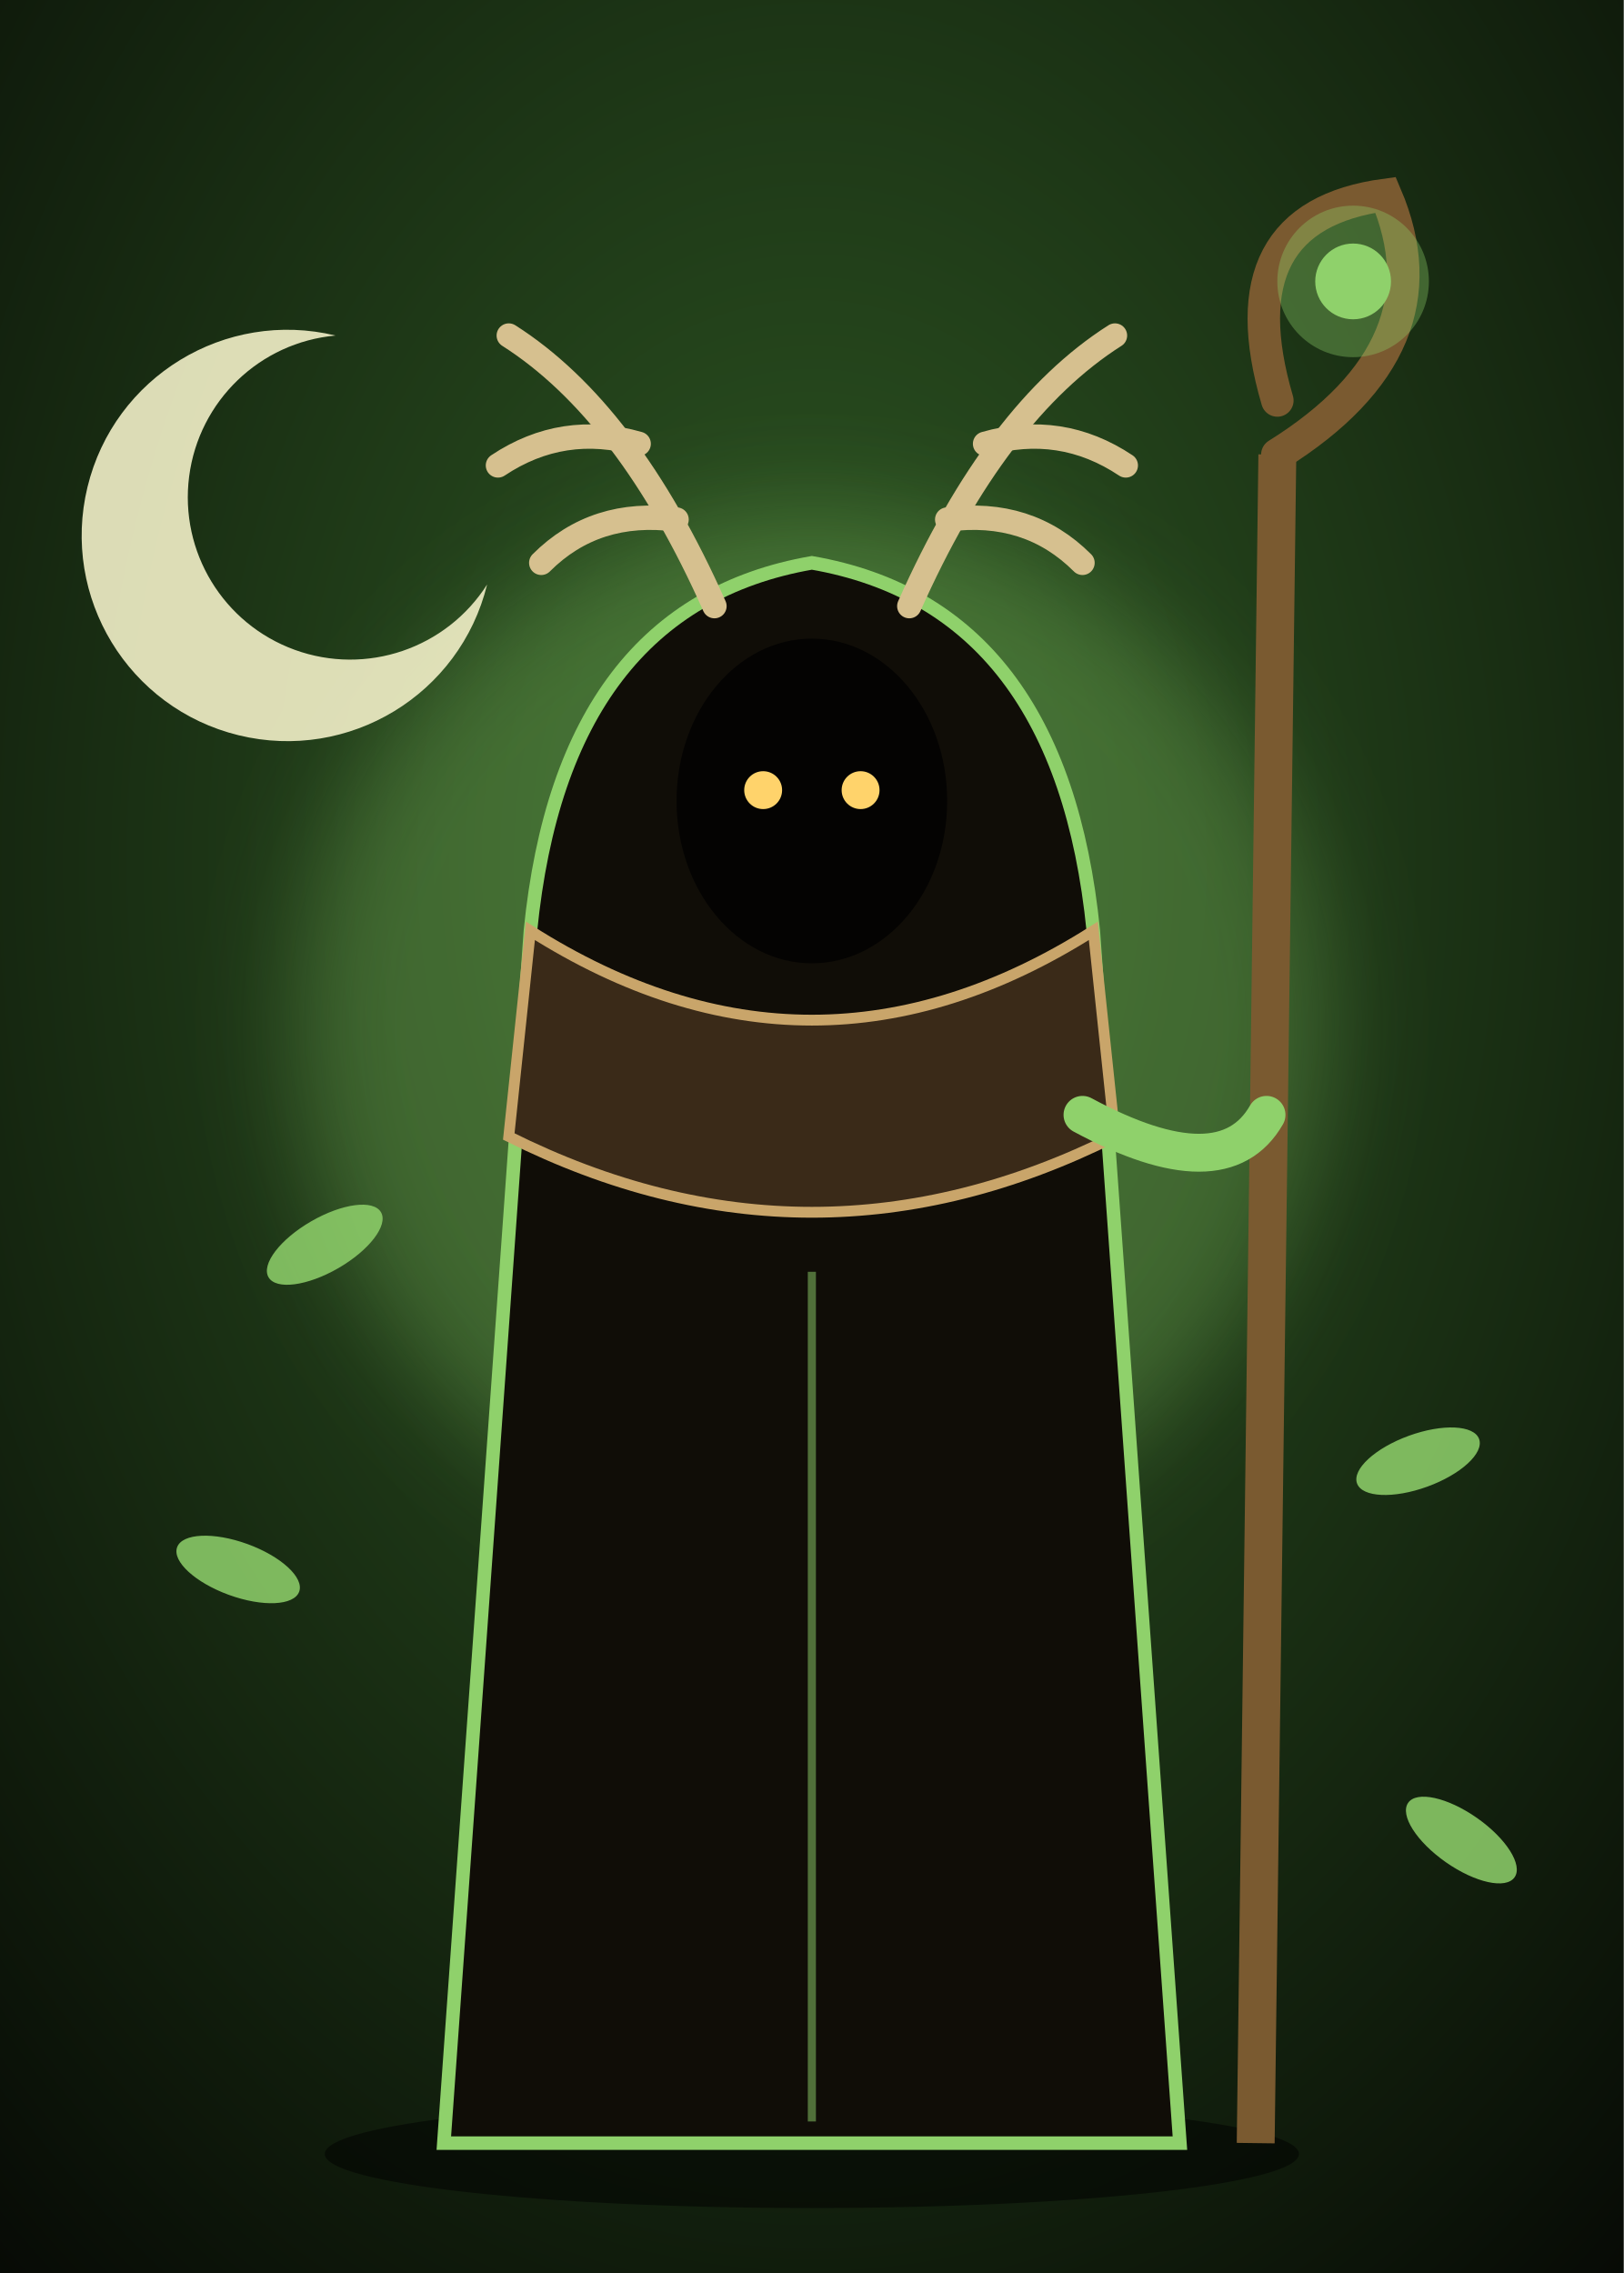
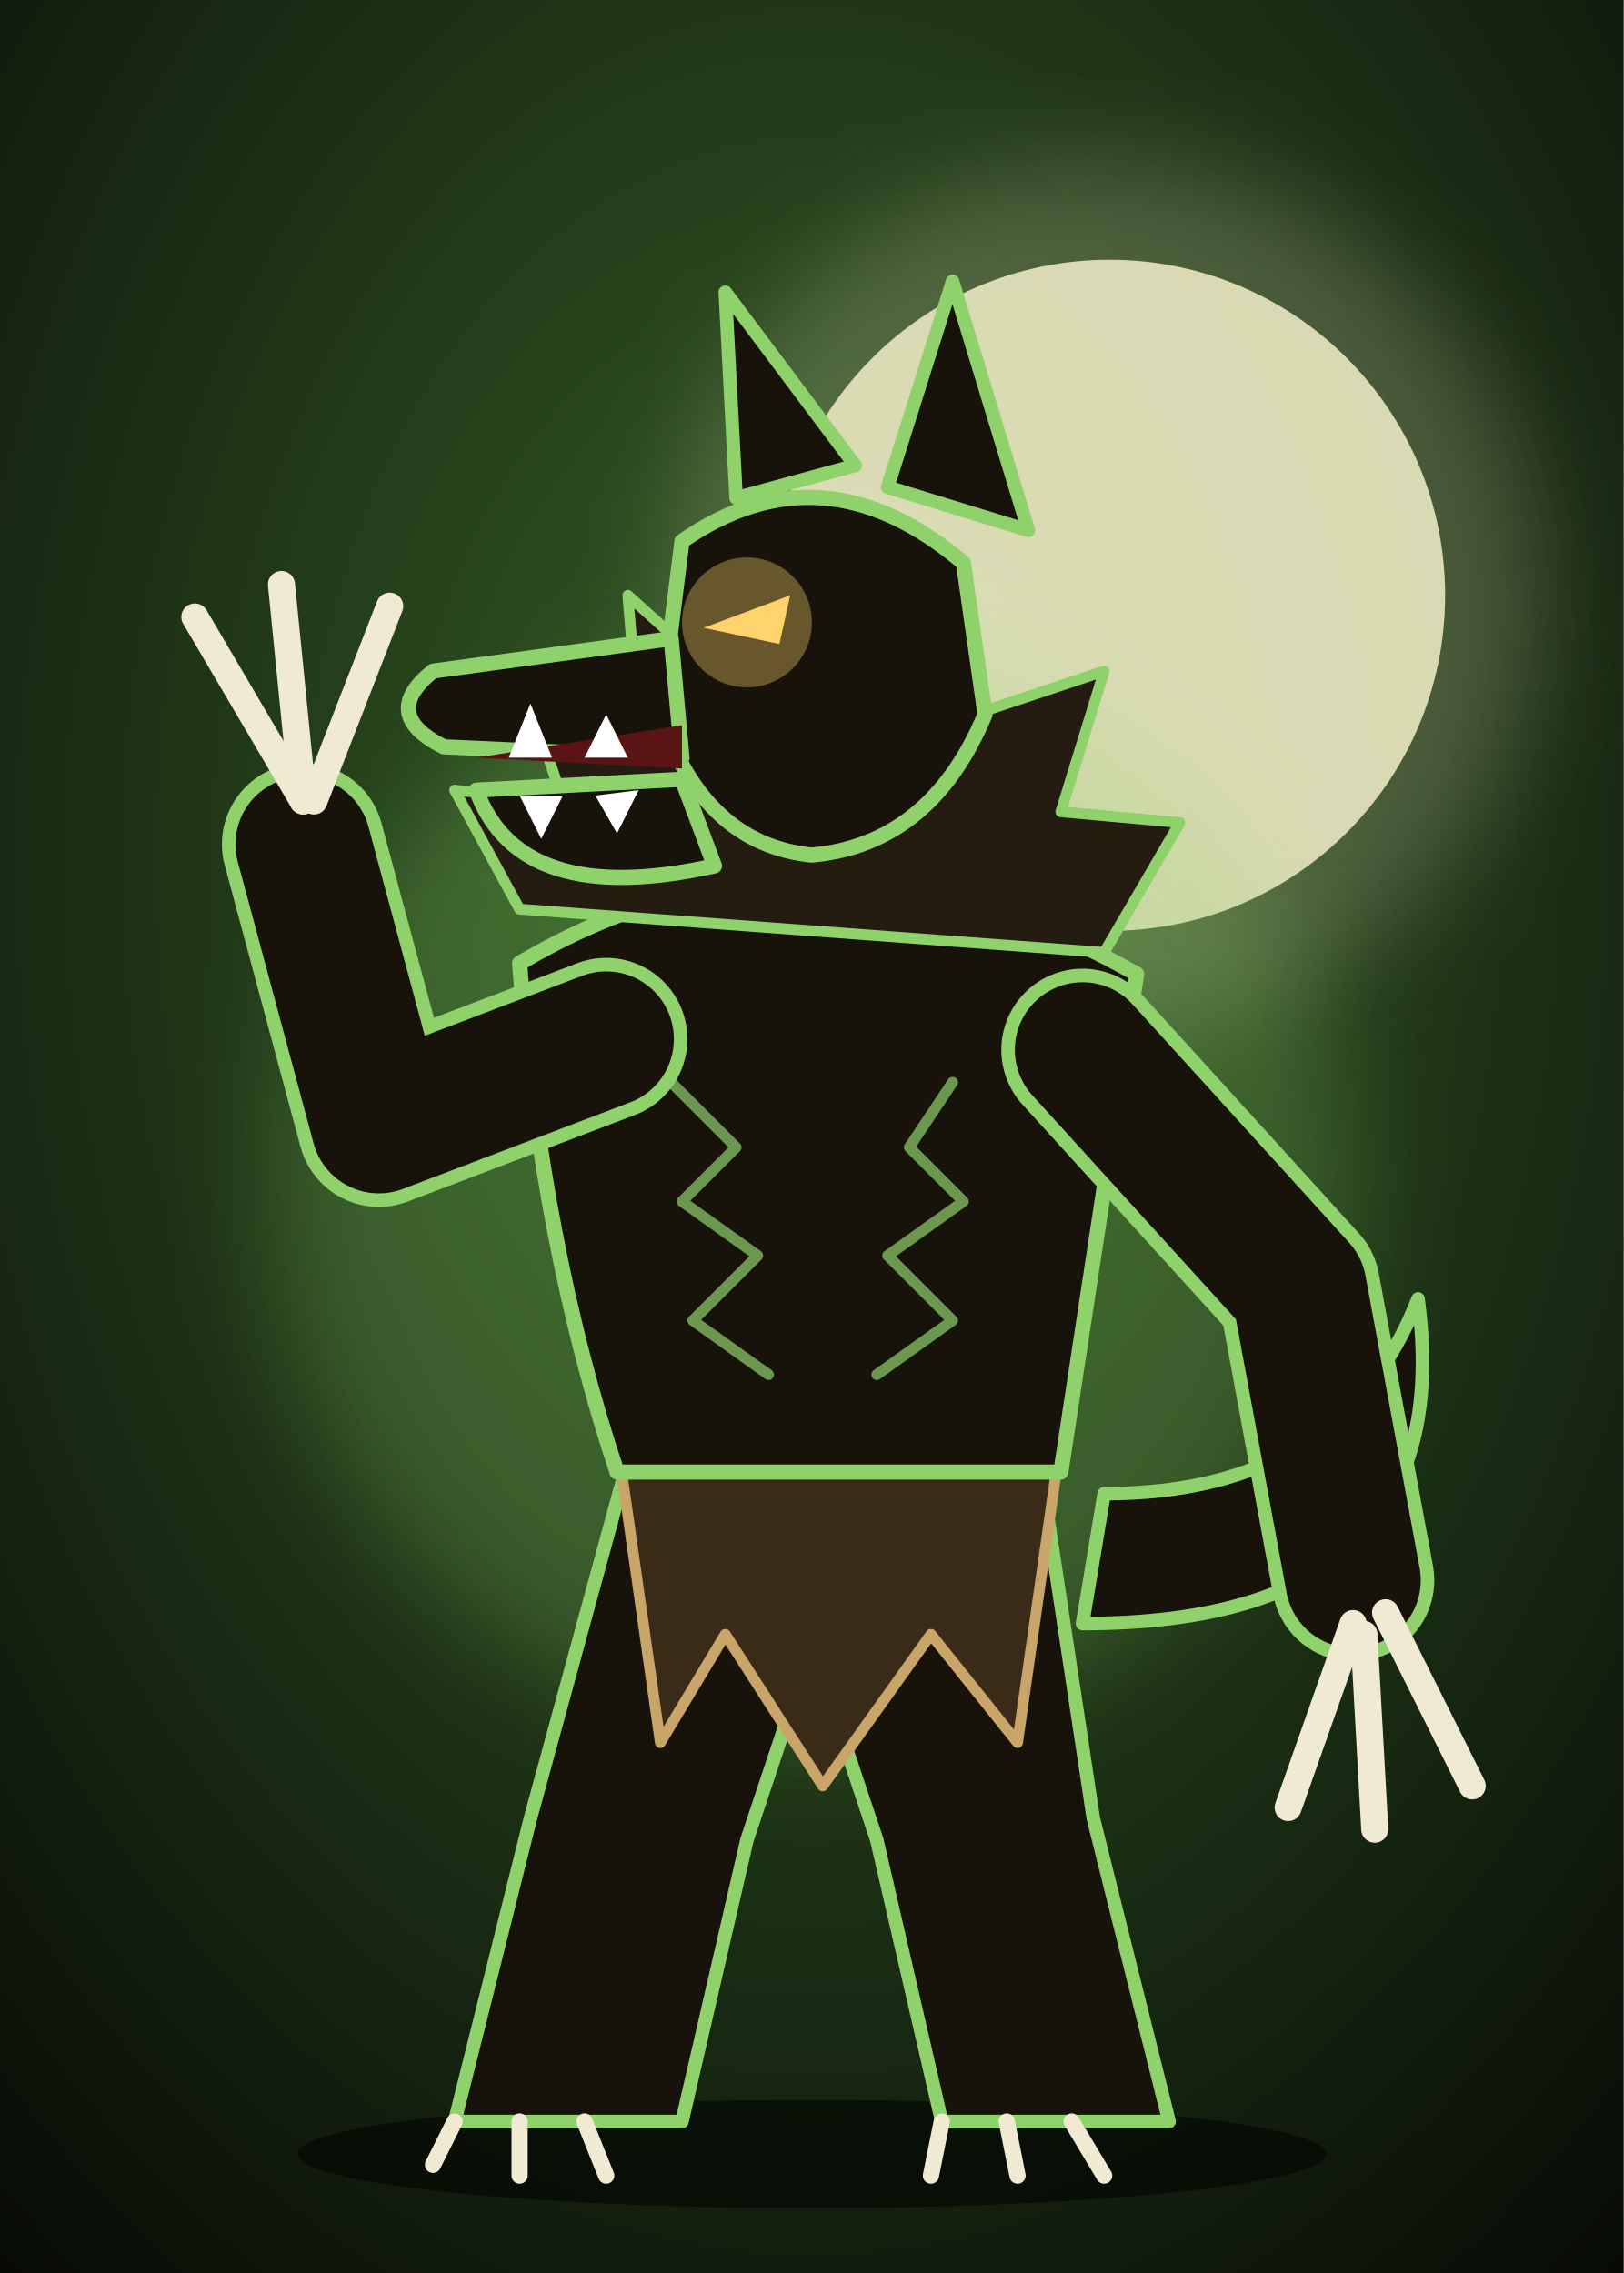
<svg xmlns="http://www.w3.org/2000/svg" viewBox="0 0 300 420">
  <defs>
    <radialGradient id="bg" cx="50%" cy="38%" r="80%">
-       <stop offset="0" stop-color="#2f5a24" />
+       <stop offset="0" stop-color="#355f26" />
      <stop offset="1" stop-color="#070a05" />
    </radialGradient>
    <filter id="gl">
      <feGaussianBlur stdDeviation="9" />
    </filter>
  </defs>
  <rect width="300" height="420" fill="url(#bg)" />
-   <circle cx="150" cy="190" r="95" fill="#8fd16b" opacity=".28" filter="url(#gl)" />
-   <ellipse cx="150" cy="398" rx="90" ry="10" fill="#000" opacity=".5" />
-   <path d="M62 62 A30 30 0 1 0 90 108 A38 38 0 1 1 62 62 Z" fill="#f2efc8" opacity=".9" />
-   <path d="M150 104 Q104 112 98 172 L82 396 L218 396 L202 172 Q196 112 150 104 Z" fill="#100d07" stroke="#8fd16b" stroke-width="2.5" />
-   <path d="M98 172 Q150 205 202 172 L206 210 Q150 238 94 210 Z" fill="#3a2a18" stroke="#c9a56a" stroke-width="2" />
-   <path d="M150 235 L150 392" stroke="#8fd16b" stroke-width="1.5" opacity=".5" />
-   <ellipse cx="150" cy="148" rx="25" ry="30" fill="#040302" />
-   <circle cx="141" cy="146" r="3.5" fill="#ffd36b" />
-   <circle cx="159" cy="146" r="3.5" fill="#ffd36b" />
-   <g fill="none" stroke="#d6c08f" stroke-width="4.5" stroke-linecap="round">
-     <path d="M132 112 Q116 76 94 62" />
-     <path d="M118 82 Q104 78 92 86" />
-     <path d="M125 96 Q110 94 100 104" />
-     <path d="M168 112 Q184 76 206 62" />
-     <path d="M182 82 Q196 78 208 86" />
-     <path d="M175 96 Q190 94 200 104" />
-   </g>
-   <path d="M236 84 L232 396" stroke="#7a5a30" stroke-width="7" />
-   <path d="M236 84 Q268 64 256 36 Q226 40 236 74" fill="none" stroke="#7a5a30" stroke-width="6" stroke-linecap="round" />
-   <circle cx="250" cy="52" r="7" fill="#8fd16b" />
-   <circle cx="250" cy="52" r="14" fill="#8fd16b" opacity=".35" />
-   <path d="M200 206 Q226 220 234 206" fill="none" stroke="#8fd16b" stroke-width="7" stroke-linecap="round" />
-   <g fill="#8fd16b" opacity=".85">
-     <ellipse cx="60" cy="230" rx="12" ry="5" transform="rotate(-30 60 230)" />
-     <ellipse cx="44" cy="290" rx="12" ry="5" transform="rotate(20 44 290)" />
-     <ellipse cx="262" cy="270" rx="12" ry="5" transform="rotate(-20 262 270)" />
-     <ellipse cx="270" cy="340" rx="12" ry="5" transform="rotate(35 270 340)" />
+   <circle cx="205" cy="110" r="62" fill="#f2efc8" opacity=".85" />
+   <circle cx="205" cy="110" r="80" fill="#f2efc8" opacity=".2" filter="url(#gl)" />
+   <circle cx="150" cy="220" r="100" fill="#8fd16b" opacity=".22" filter="url(#gl)" />
+   <ellipse cx="150" cy="398" rx="95" ry="10" fill="#000" opacity=".55" />
+   <g stroke-linejoin="round" stroke-linecap="round">
+     <path d="M200 300 Q270 300 262 240 Q248 276 204 276 Z" fill="#17120a" stroke="#8fd16b" stroke-width="2.5" />
+     <path d="M116 270 L98 336 L84 392 L126 392 L138 340 L150 304 L162 340 L174 392 L216 392 L202 336 L192 270 Z" fill="#17120a" stroke="#8fd16b" stroke-width="2.5" />
+     <path d="M84 392 L80 400 M96 392 L96 402 M108 392 L112 402 M174 392 L172 402 M186 392 L188 402 M198 392 L204 402" stroke="#f0ead2" stroke-width="3" />
+     <path d="M114 266 L196 266 L188 322 L172 302 L152 330 L134 302 L122 322 Z" fill="#3a2a18" stroke="#c9a56a" stroke-width="2" />
+     <path d="M96 178 Q150 146 210 180 L196 272 L114 272 Q100 230 96 178 Z" fill="#17120a" stroke="#8fd16b" stroke-width="2.8" />
+     <path d="M124 200 L136 212 L126 222 L140 232 L128 244 L142 254 M176 200 L168 212 L178 222 L164 232 L176 244 L162 254" fill="none" stroke="#8fd16b" stroke-width="2" opacity=".7" />
+     <path d="M112 192 L70 208 L56 156" fill="none" stroke="#8fd16b" stroke-width="30" />
+     <path d="M112 192 L70 208 L56 156" fill="none" stroke="#17120a" stroke-width="25" />
+     <path d="M200 194 L240 238 L250 292" fill="none" stroke="#8fd16b" stroke-width="30" />
+     <path d="M200 194 L240 238 L250 292" fill="none" stroke="#17120a" stroke-width="25" />
+     <g stroke="#f0ead2" stroke-width="5">
+       <path d="M56 148 L36 114" />
+       <path d="M56 148 L52 108" />
+       <path d="M58 148 L72 112" />
+       <path d="M250 300 L238 334" />
+       <path d="M252 302 L254 338" />
+       <path d="M256 298 L272 330" />
+     </g>
+     <path d="M96 168 L84 146 L104 148 L96 124 L118 134 L116 110 L136 128 L146 102 L158 128 L178 108 L180 132 L204 124 L196 150 L218 152 L204 176 Z" fill="#241c10" stroke="#8fd16b" stroke-width="2" />
+     <path d="M126 100 Q152 82 178 104 L182 132 Q172 156 150 158 Q130 156 122 132 Z" fill="#17120a" stroke="#8fd16b" stroke-width="2.8" />
+     <path d="M124 118 L80 124 Q70 132 82 138 L126 140 Z" fill="#17120a" stroke="#8fd16b" stroke-width="2.8" />
+     <path d="M126 144 L88 146 Q96 168 132 160 Z" fill="#17120a" stroke="#8fd16b" stroke-width="2.8" />
+     <path d="M126 142 L88 140 L126 134 Z" fill="#5a1414" />
+     <path d="M94 140 L98 130 L102 140 Z M108 140 L112 132 L116 140 Z M96 147 L100 155 L104 147 Z M110 147 L114 154 L118 146 Z" fill="#fff" />
+     <path d="M136 92 L134 54 L158 86 Z" fill="#17120a" stroke="#8fd16b" stroke-width="2.5" />
+     <path d="M164 90 L176 52 L190 98 Z" fill="#17120a" stroke="#8fd16b" stroke-width="2.5" />
+     <path d="M130 116 L146 110 L144 119 Z" fill="#ffd36b" />
+     <circle cx="138" cy="115" r="12" fill="#ffd36b" opacity=".35" />
+     <circle cx="84" cy="128" r="3" fill="#fff" opacity=".0" />
  </g>
</svg>
